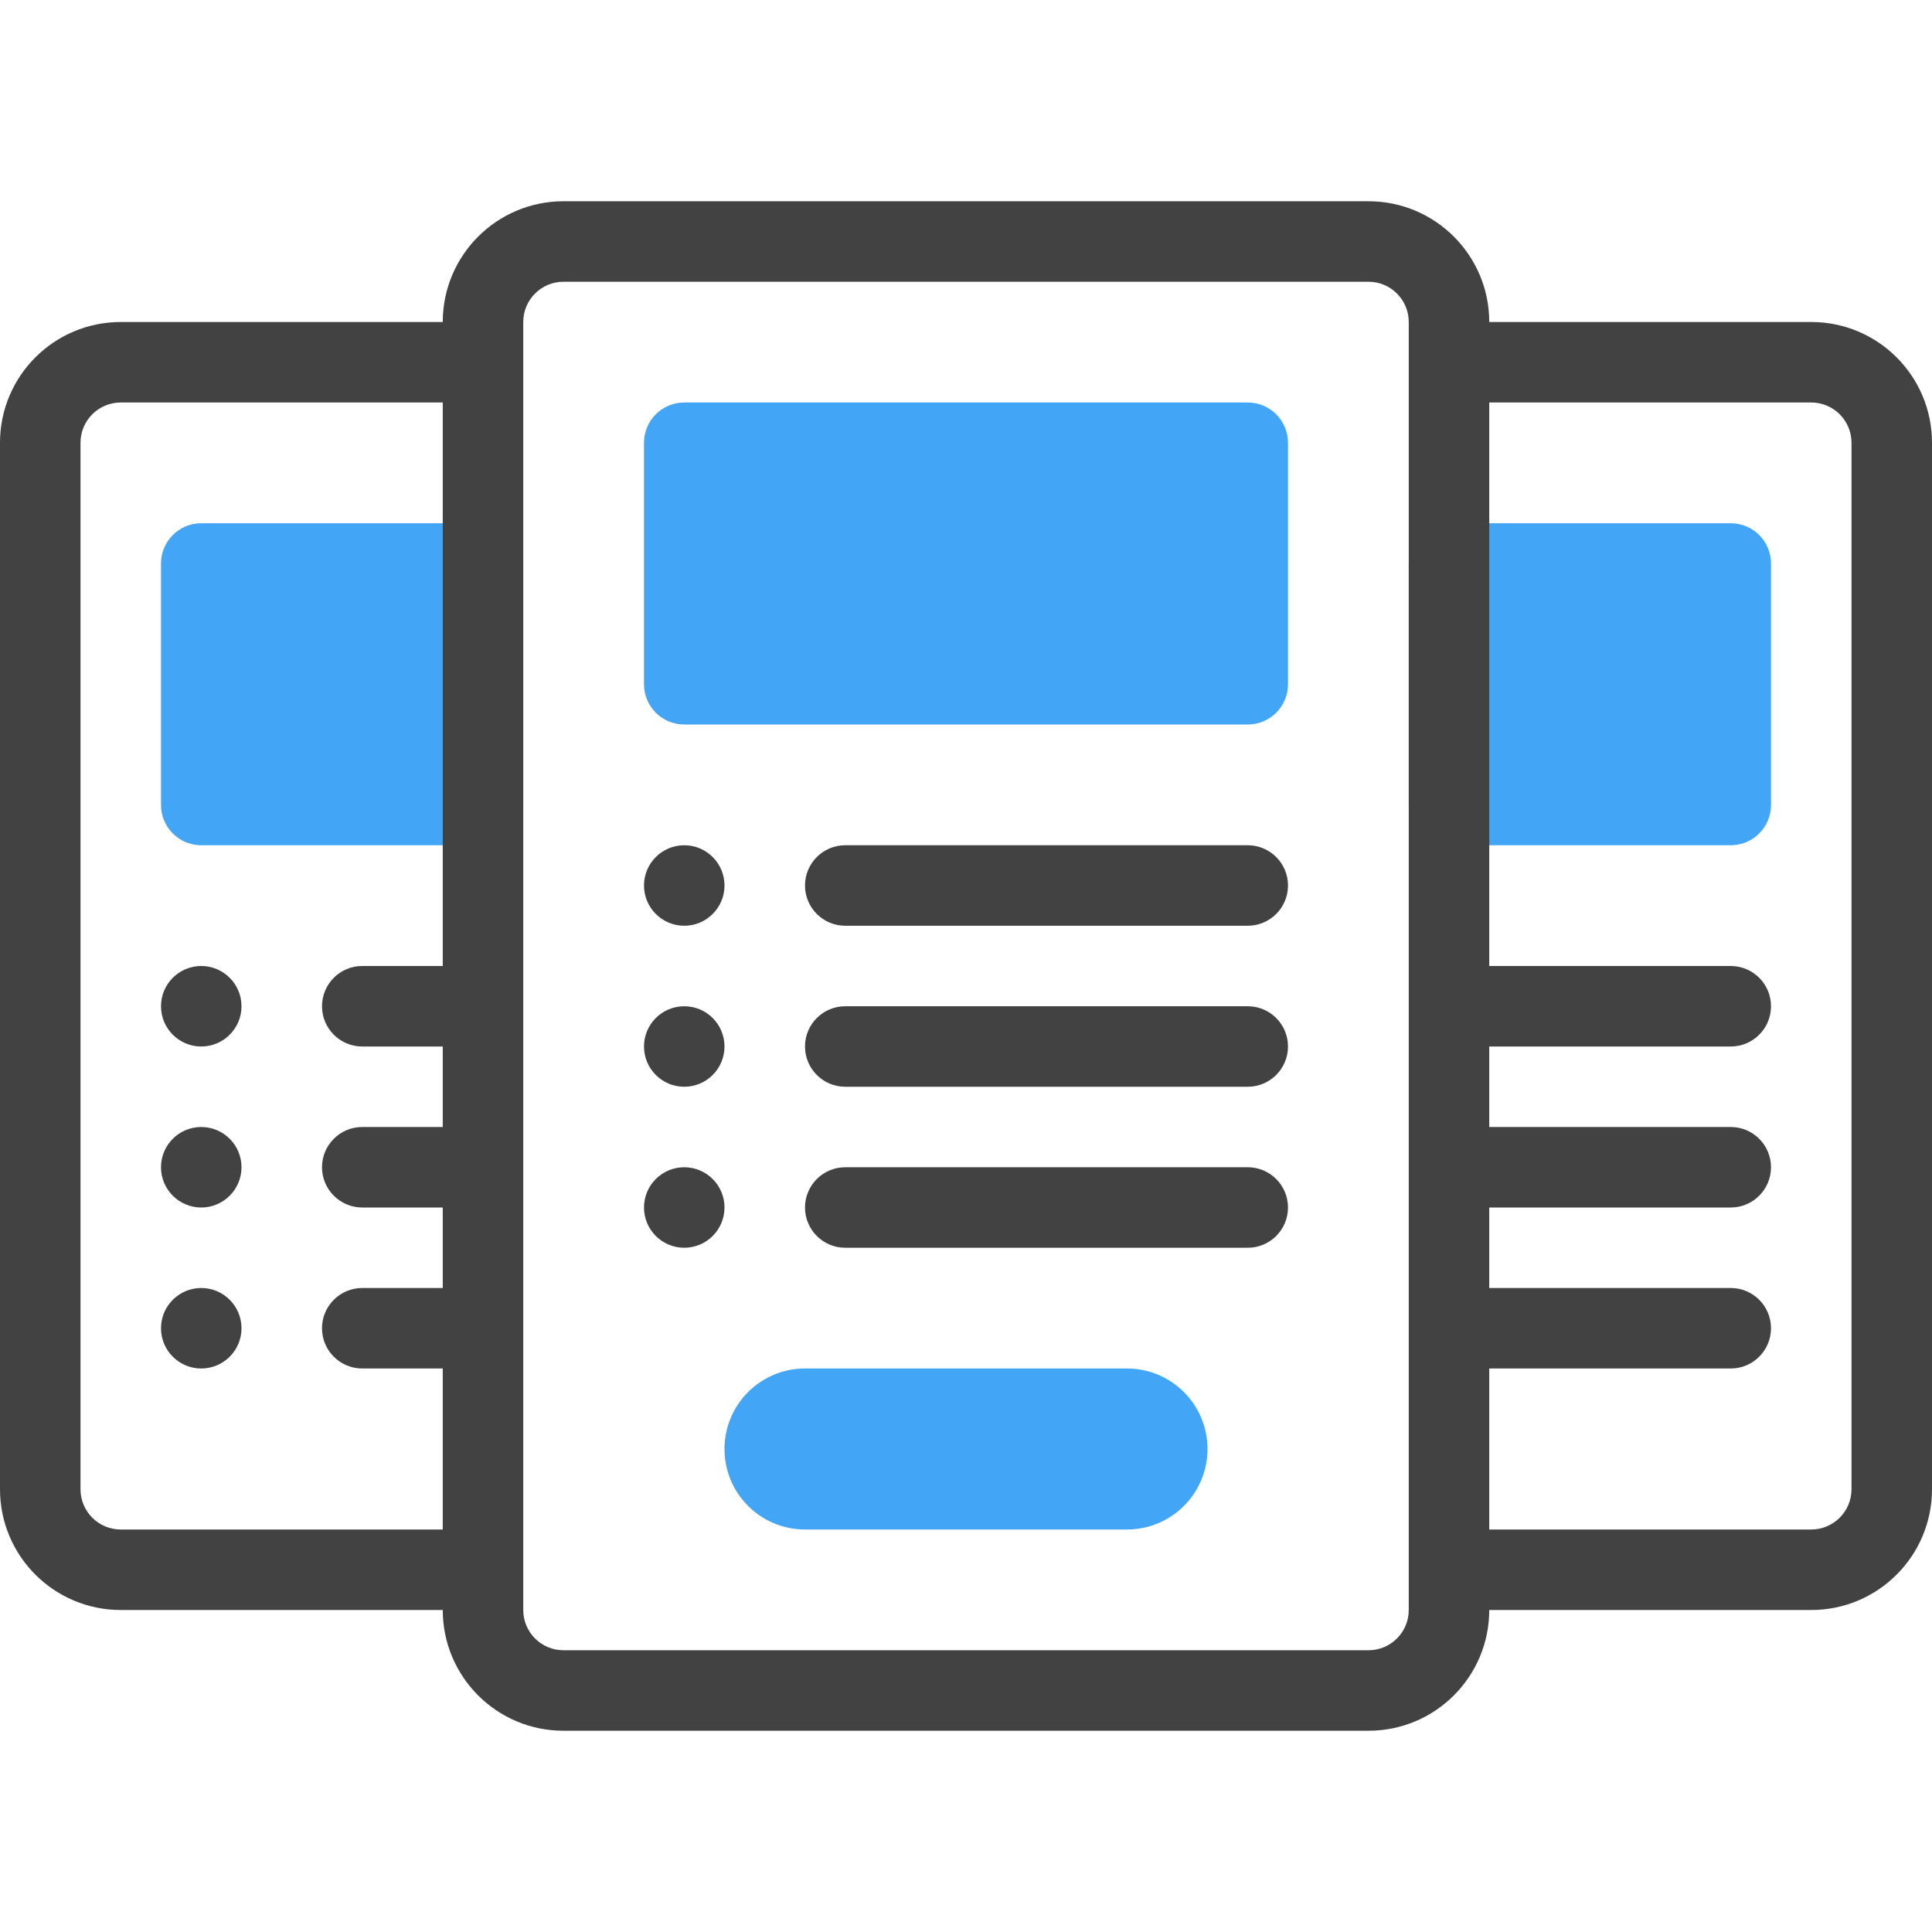
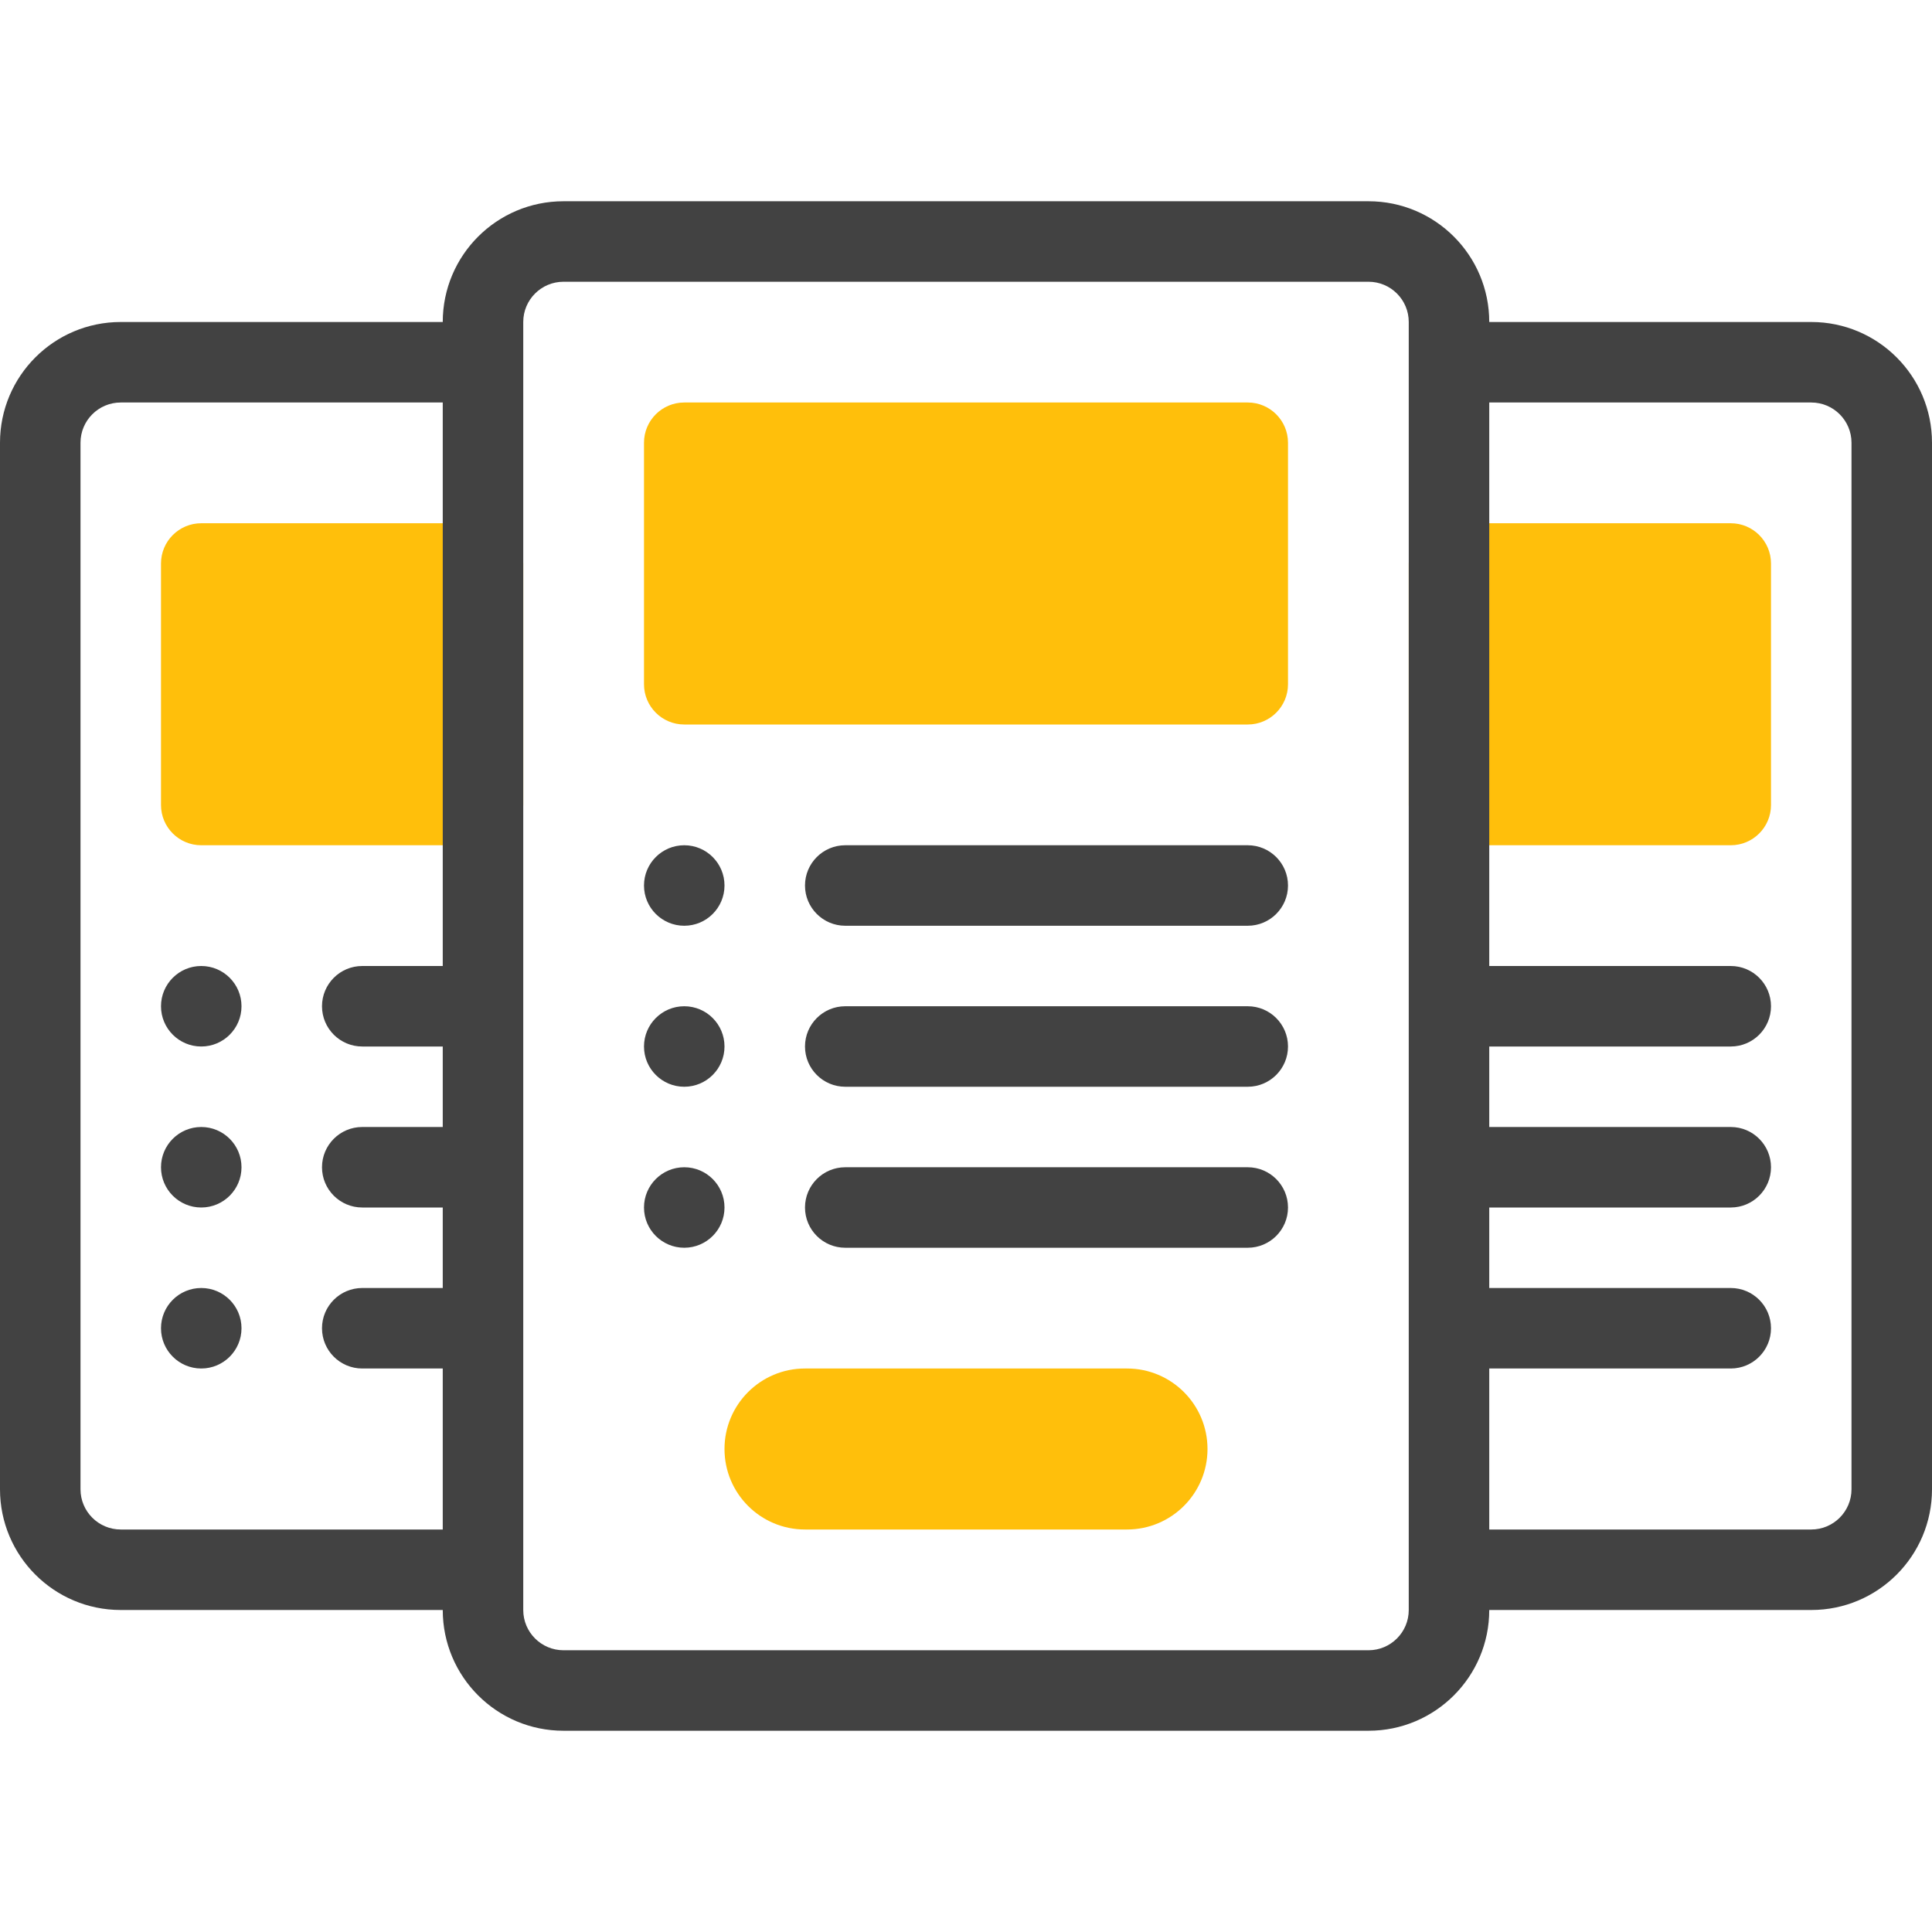
<svg xmlns="http://www.w3.org/2000/svg" viewBox="0 0 48 48">
-   <defs>
-     <style>.cls-1{fill:#42a5f5;}.cls-2{fill:#424242;}</style>
+   <defs fill="#000000">
+     <style>.cls-1{fill:#ffbf0b;}.cls-2{fill:#424242;}</style>
  </defs>
  <g id="Subscription">
-     <path class="cls-1" d="M28,38H20a2,2,0,0,1,0-4h8a2,2,0,0,1,0,4Z" />
-     <path class="cls-2" d="M18,22a1,1,0,0,1-2,0A1,1,0,0,1,18,22Z" />
-     <path class="cls-2" d="M18,26a1,1,0,0,1-2,0A1,1,0,0,1,18,26Z" />
-     <path class="cls-2" d="M18,30a1,1,0,0,1-2,0A1,1,0,0,1,18,30Z" />
-     <path class="cls-2" d="M6,25a1,1,0,0,1-2,0A1,1,0,0,1,6,25Z" />
-     <path class="cls-2" d="M6,29a1,1,0,0,1-2,0A1,1,0,0,1,6,29Z" />
-     <path class="cls-2" d="M6,33a1,1,0,0,1-2,0A1,1,0,0,1,6,33Z" />
-     <path class="cls-2" d="M31,23H21a1,1,0,0,1,0-2H31A1,1,0,0,1,31,23Z" />
-     <path class="cls-2" d="M31,27H21a1,1,0,0,1,0-2H31A1,1,0,0,1,31,27Z" />
-     <path class="cls-2" d="M31,31H21a1,1,0,0,1,0-2H31A1,1,0,0,1,31,31Z" />
-     <rect class="cls-1" x="16" y="10" width="16" height="8" rx="1" />
-     <rect class="cls-1" x="35" y="13" width="9" height="8" rx="1" />
-     <rect class="cls-1" x="4" y="13" width="9" height="8" rx="1" />
-     <path class="cls-2" d="M45,8H37a3,3,0,0,0-3-3H14a3,3,0,0,0-3,3H3a3,3,0,0,0-3,3V37a3,3,0,0,0,3,3h8a3,3,0,0,0,3,3H34a3,3,0,0,0,3-3h8a3,3,0,0,0,3-3V11A3,3,0,0,0,45,8ZM3,38a1,1,0,0,1-1-1V11a1,1,0,0,1,1-1h8V24H9a1,1,0,0,0,0,2h2v2H9a1,1,0,0,0,0,2h2v2H9a1,1,0,0,0,0,2h2v4Zm32,2a1,1,0,0,1-1,1H14a1,1,0,0,1-1-1V8a1,1,0,0,1,1-1H34a1,1,0,0,1,1,1Zm11-3a1,1,0,0,1-1,1H37V34h6a1,1,0,0,0,0-2H37V30h6a1,1,0,0,0,0-2H37V26h6a1,1,0,0,0,0-2H37V10h8a1,1,0,0,1,1,1Z" />
+     <path class="cls-1" d="M28,38H20a2,2,0,0,1,0-4h8a2,2,0,0,1,0,4Z" fill="#000000" />
+     <path class="cls-2" d="M18,22a1,1,0,0,1-2,0A1,1,0,0,1,18,22Z" fill="#000000" />
+     <path class="cls-2" d="M18,26a1,1,0,0,1-2,0A1,1,0,0,1,18,26Z" fill="#000000" />
+     <path class="cls-2" d="M18,30a1,1,0,0,1-2,0A1,1,0,0,1,18,30Z" fill="#000000" />
+     <path class="cls-2" d="M6,25a1,1,0,0,1-2,0A1,1,0,0,1,6,25Z" fill="#000000" />
+     <path class="cls-2" d="M6,29a1,1,0,0,1-2,0A1,1,0,0,1,6,29Z" fill="#000000" />
+     <path class="cls-2" d="M6,33a1,1,0,0,1-2,0A1,1,0,0,1,6,33Z" fill="#000000" />
+     <path class="cls-2" d="M31,23H21a1,1,0,0,1,0-2H31A1,1,0,0,1,31,23Z" fill="#000000" />
+     <path class="cls-2" d="M31,27H21a1,1,0,0,1,0-2H31A1,1,0,0,1,31,27Z" fill="#000000" />
+     <path class="cls-2" d="M31,31H21a1,1,0,0,1,0-2H31A1,1,0,0,1,31,31Z" fill="#000000" />
+     <rect class="cls-1" x="16" y="10" width="16" height="8" rx="1" fill="#000000" />
+     <rect class="cls-1" x="35" y="13" width="9" height="8" rx="1" fill="#000000" />
+     <rect class="cls-1" x="4" y="13" width="9" height="8" rx="1" fill="#000000" />
+     <path class="cls-2" d="M45,8H37a3,3,0,0,0-3-3H14a3,3,0,0,0-3,3H3a3,3,0,0,0-3,3V37a3,3,0,0,0,3,3h8a3,3,0,0,0,3,3H34a3,3,0,0,0,3-3h8a3,3,0,0,0,3-3V11A3,3,0,0,0,45,8ZM3,38a1,1,0,0,1-1-1V11a1,1,0,0,1,1-1h8V24H9a1,1,0,0,0,0,2h2v2H9a1,1,0,0,0,0,2h2v2H9a1,1,0,0,0,0,2h2v4Zm32,2a1,1,0,0,1-1,1H14a1,1,0,0,1-1-1V8a1,1,0,0,1,1-1H34a1,1,0,0,1,1,1Zm11-3a1,1,0,0,1-1,1H37V34h6a1,1,0,0,0,0-2H37V30h6a1,1,0,0,0,0-2H37V26h6a1,1,0,0,0,0-2H37V10h8a1,1,0,0,1,1,1Z" fill="#000000" />
  </g>
</svg>
